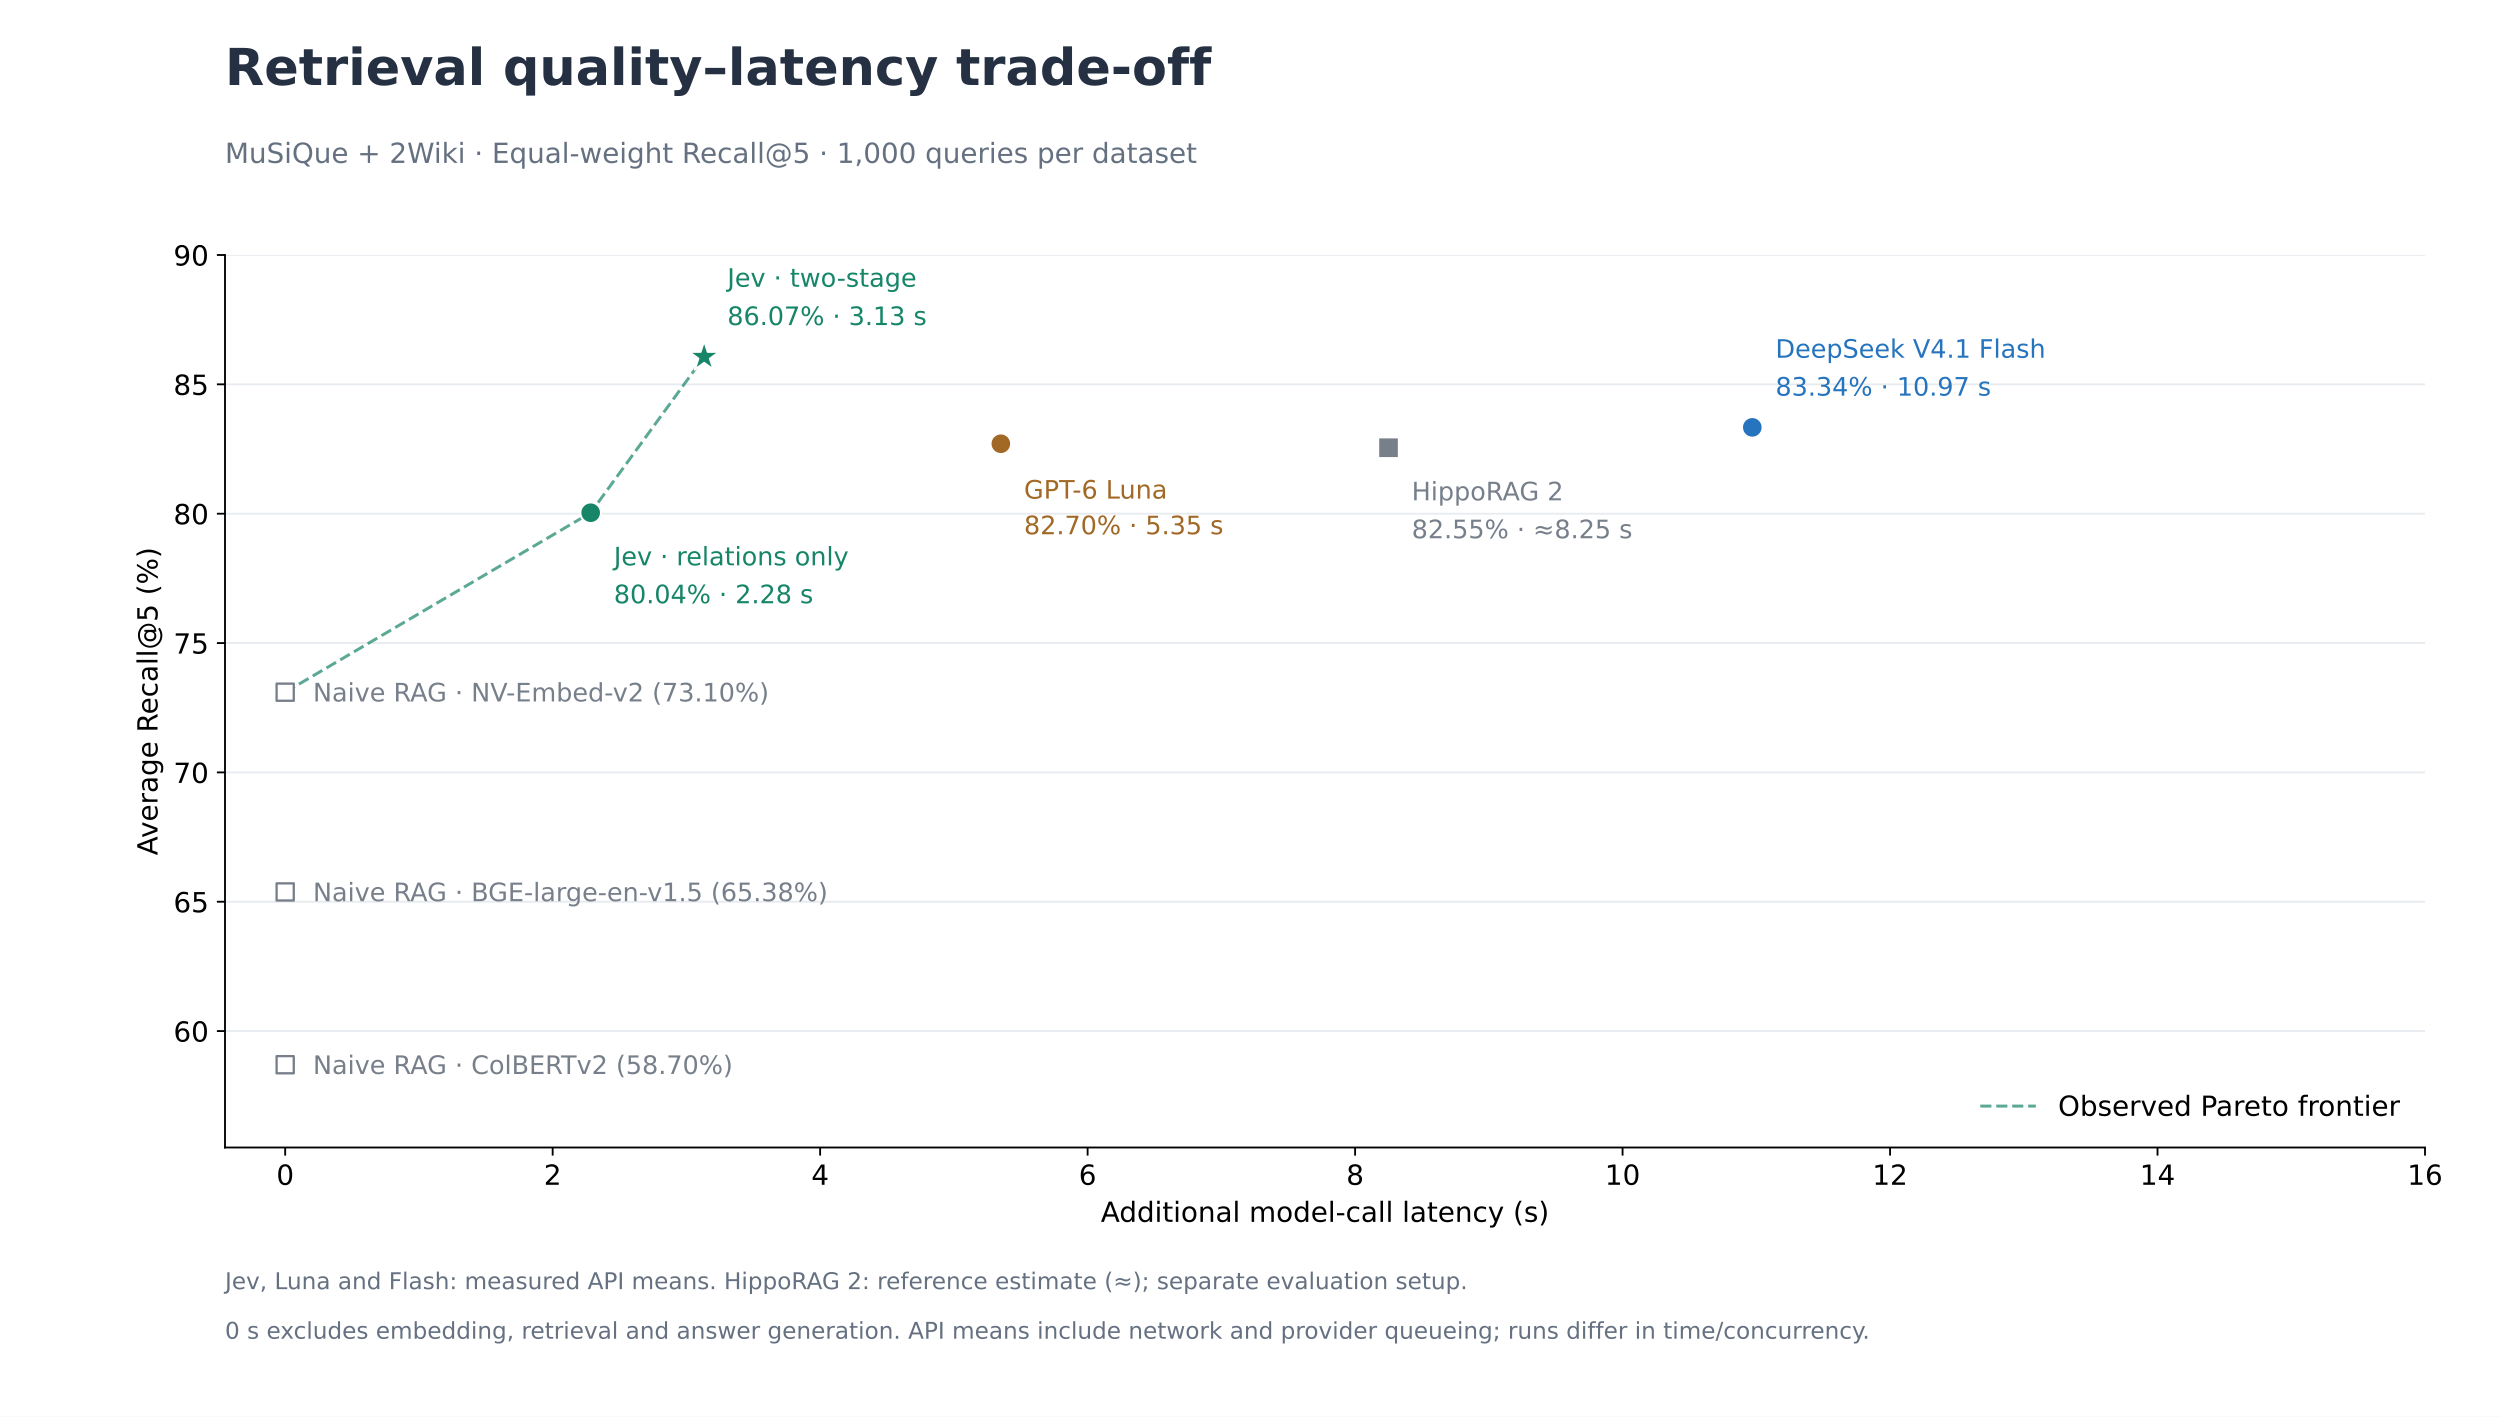
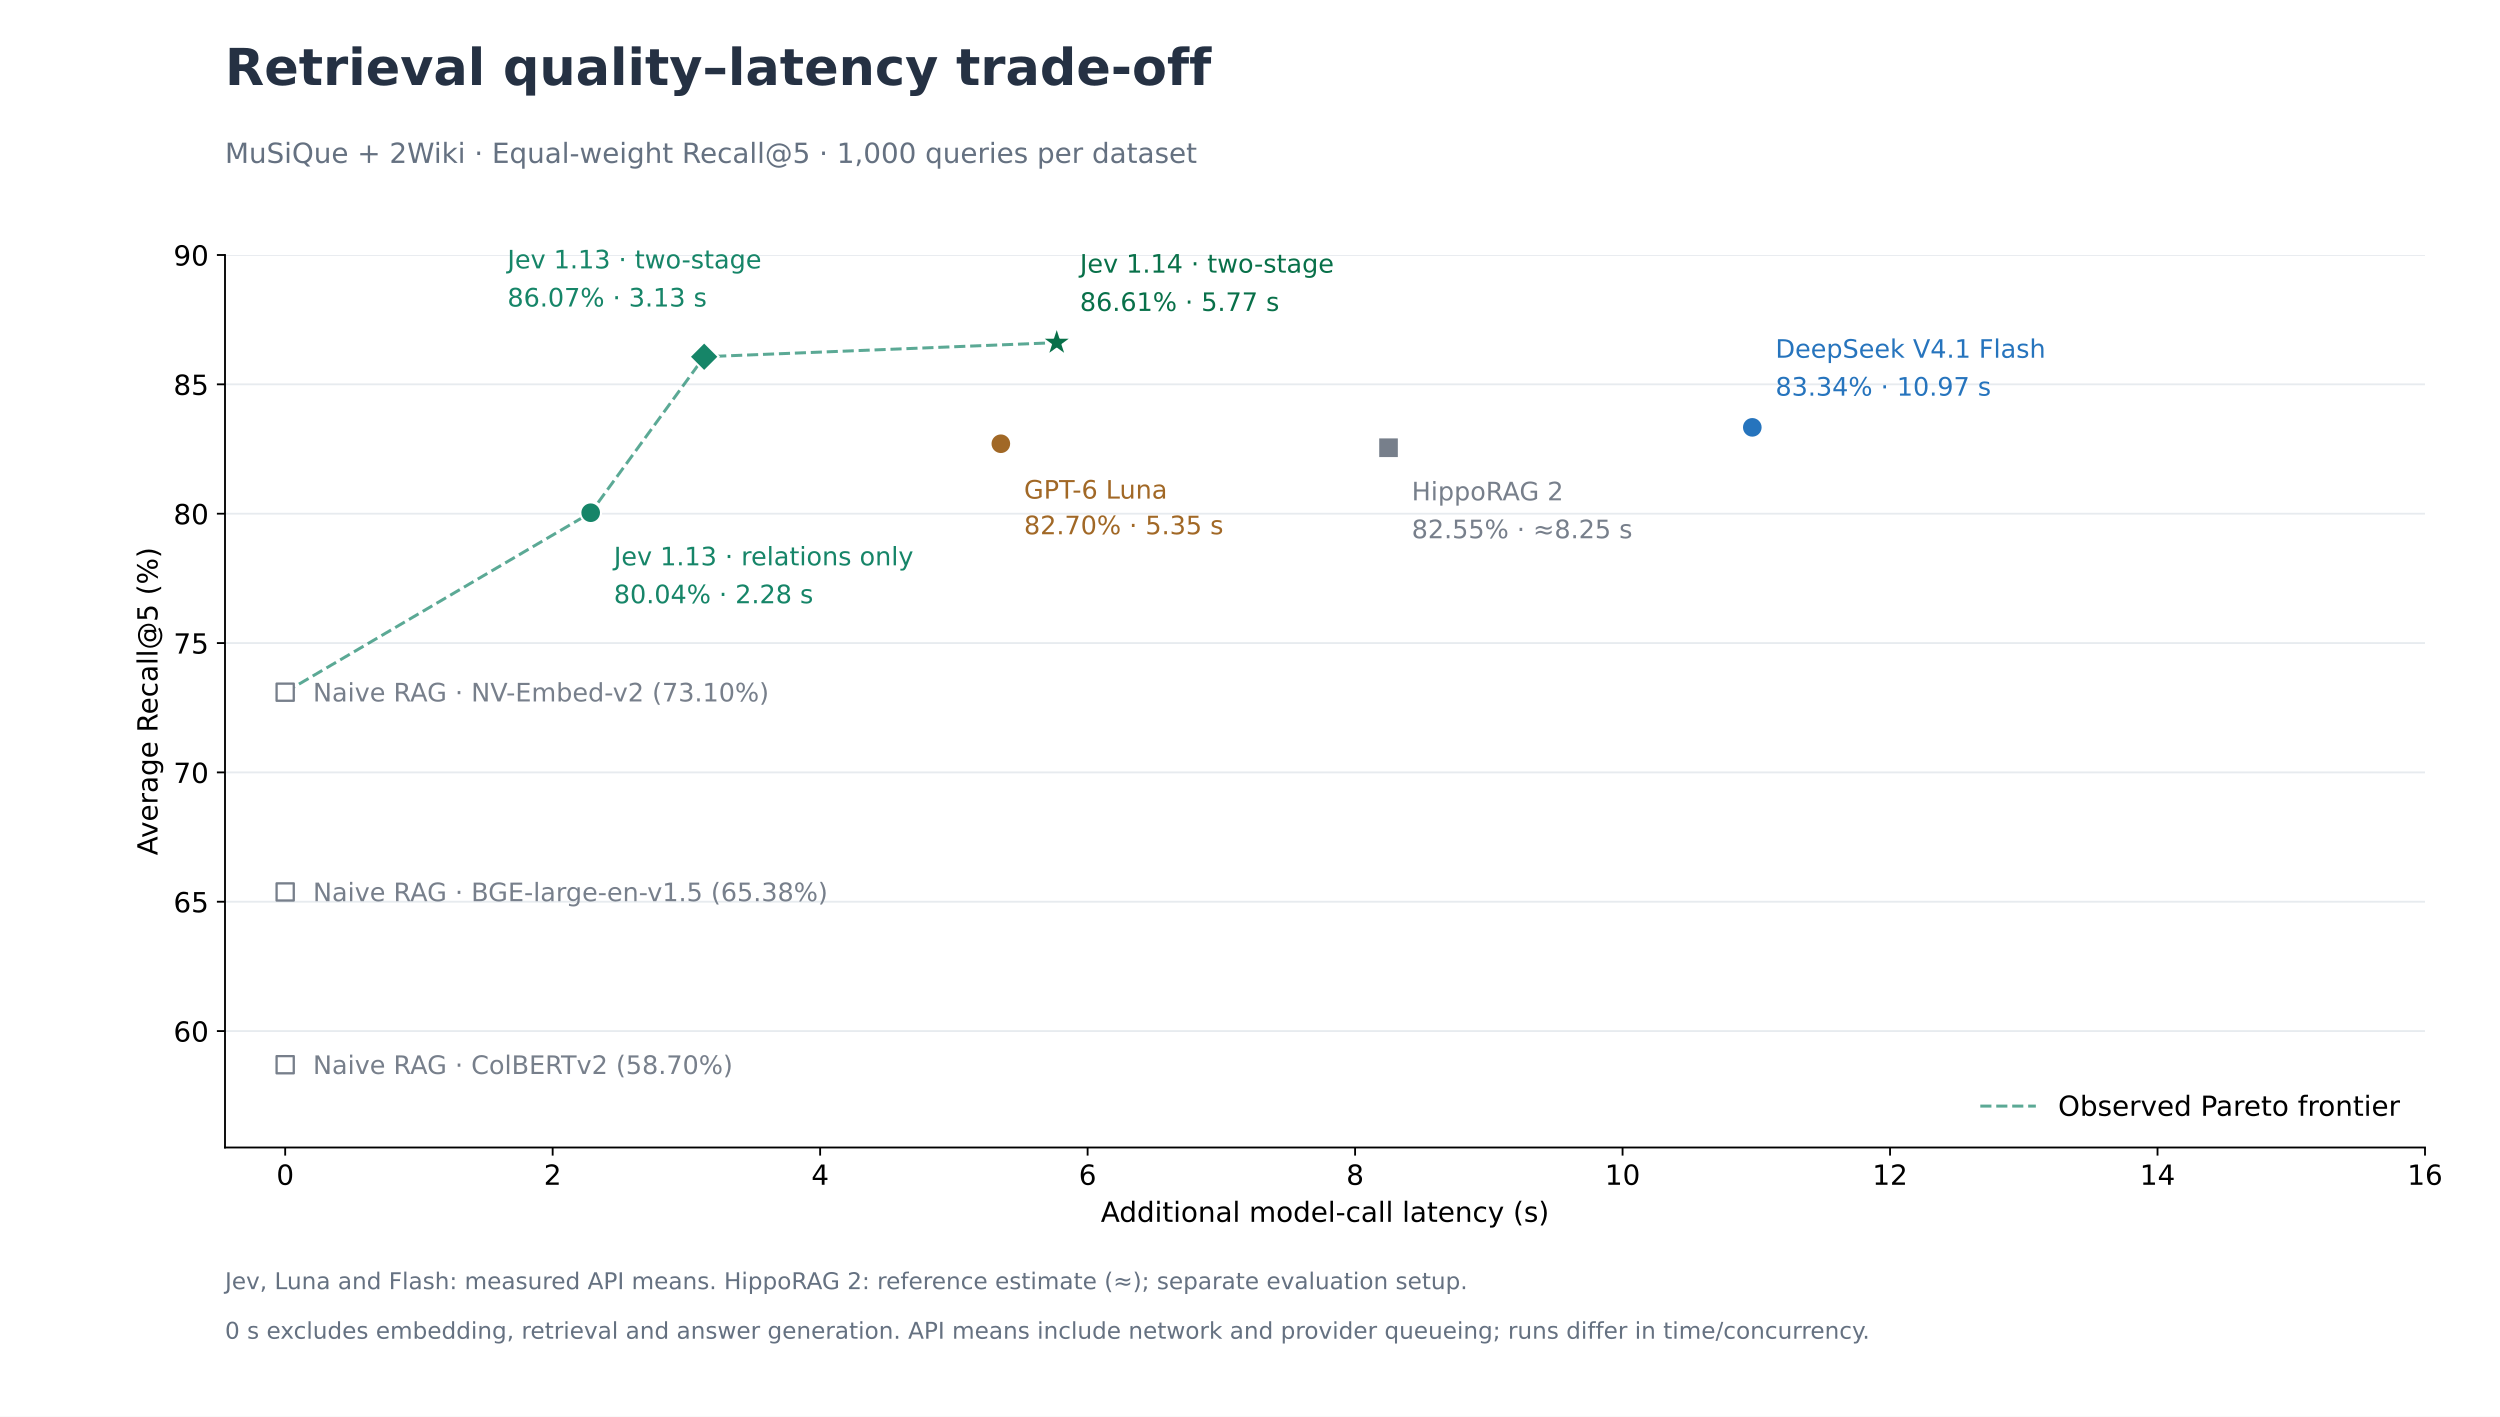
<svg xmlns="http://www.w3.org/2000/svg" xmlns:xlink="http://www.w3.org/1999/xlink" width="1080pt" height="612pt" viewBox="0 0 1080 612" version="1.1">
  <defs>
    <style type="text/css">*{stroke-linejoin: round; stroke-linecap: butt}</style>
  </defs>
  <g id="figure_1">
    <g id="patch_1">
      <path d="M 0 612 L 1080 612 L 1080 0 L 0 0 z " style="fill: #ffffff" />
    </g>
    <g id="axes_1">
      <g id="patch_2">
        <path d="M 97.2 495.72 L 1047.6 495.72 L 1047.6 110.16 L 97.2 110.16 z " style="fill: #ffffff" />
      </g>
      <g id="matplotlib.axis_1">
        <g id="xtick_1">
          <g id="line2d_1">
            <defs>
              <path id="m1e54ec5eb8" d="M 0 0 L 0 3.5 " style="stroke: #000000; stroke-width: 0.8" />
            </defs>
            <g>
              <use xlink:href="#m1e54ec5eb8" x="123.199" y="495.72" style="stroke: #000000; stroke-width: 0.8" />
            </g>
          </g>
          <g id="text_1">
            <text style="font-size: 12px; font-family: 'DejaVu Sans'; text-anchor: middle" x="123.199" y="511.837" transform="rotate(-0 123.1988 511.8372)">0</text>
          </g>
        </g>
        <g id="xtick_2">
          <g id="line2d_2">
            <g>
              <use xlink:href="#m1e54ec5eb8" x="238.749" y="495.72" style="stroke: #000000; stroke-width: 0.8" />
            </g>
          </g>
          <g id="text_2">
            <text style="font-size: 12px; font-family: 'DejaVu Sans'; text-anchor: middle" x="238.749" y="511.837" transform="rotate(-0 238.7489 511.8372)">2</text>
          </g>
        </g>
        <g id="xtick_3">
          <g id="line2d_3">
            <g>
              <use xlink:href="#m1e54ec5eb8" x="354.299" y="495.72" style="stroke: #000000; stroke-width: 0.8" />
            </g>
          </g>
          <g id="text_3">
            <text style="font-size: 12px; font-family: 'DejaVu Sans'; text-anchor: middle" x="354.299" y="511.837" transform="rotate(-0 354.2991 511.8372)">4</text>
          </g>
        </g>
        <g id="xtick_4">
          <g id="line2d_4">
            <g>
              <use xlink:href="#m1e54ec5eb8" x="469.849" y="495.72" style="stroke: #000000; stroke-width: 0.8" />
            </g>
          </g>
          <g id="text_4">
            <text style="font-size: 12px; font-family: 'DejaVu Sans'; text-anchor: middle" x="469.849" y="511.837" transform="rotate(-0 469.8492 511.8372)">6</text>
          </g>
        </g>
        <g id="xtick_5">
          <g id="line2d_5">
            <g>
              <use xlink:href="#m1e54ec5eb8" x="585.399" y="495.72" style="stroke: #000000; stroke-width: 0.8" />
            </g>
          </g>
          <g id="text_5">
            <text style="font-size: 12px; font-family: 'DejaVu Sans'; text-anchor: middle" x="585.399" y="511.837" transform="rotate(-0 585.3994 511.8372)">8</text>
          </g>
        </g>
        <g id="xtick_6">
          <g id="line2d_6">
            <g>
              <use xlink:href="#m1e54ec5eb8" x="700.95" y="495.72" style="stroke: #000000; stroke-width: 0.8" />
            </g>
          </g>
          <g id="text_6">
            <text style="font-size: 12px; font-family: 'DejaVu Sans'; text-anchor: middle" x="700.95" y="511.837" transform="rotate(-0 700.9495 511.8372)">10</text>
          </g>
        </g>
        <g id="xtick_7">
          <g id="line2d_7">
            <g>
              <use xlink:href="#m1e54ec5eb8" x="816.5" y="495.72" style="stroke: #000000; stroke-width: 0.8" />
            </g>
          </g>
          <g id="text_7">
            <text style="font-size: 12px; font-family: 'DejaVu Sans'; text-anchor: middle" x="816.5" y="511.837" transform="rotate(-0 816.4997 511.8372)">12</text>
          </g>
        </g>
        <g id="xtick_8">
          <g id="line2d_8">
            <g>
              <use xlink:href="#m1e54ec5eb8" x="932.05" y="495.72" style="stroke: #000000; stroke-width: 0.8" />
            </g>
          </g>
          <g id="text_8">
            <text style="font-size: 12px; font-family: 'DejaVu Sans'; text-anchor: middle" x="932.05" y="511.837" transform="rotate(-0 932.0498 511.8372)">14</text>
          </g>
        </g>
        <g id="xtick_9">
          <g id="line2d_9">
            <g>
              <use xlink:href="#m1e54ec5eb8" x="1047.6" y="495.72" style="stroke: #000000; stroke-width: 0.8" />
            </g>
          </g>
          <g id="text_9">
            <text style="font-size: 12px; font-family: 'DejaVu Sans'; text-anchor: middle" x="1047.6" y="511.837" transform="rotate(-0 1047.6 511.8372)">16</text>
          </g>
        </g>
        <g id="text_10">
          <text style="font-size: 12px; font-family: 'DejaVu Sans'; text-anchor: middle" x="572.4" y="527.838" transform="rotate(-0 572.4 527.8381)">Additional model-call latency (s)</text>
        </g>
      </g>
      <g id="matplotlib.axis_2">
        <g id="ytick_1">
          <g id="line2d_10">
            <path d="M 97.2 445.43 L 1047.6 445.43 " clip-path="url(#pfb3f67a1a0)" style="fill: none; stroke: #e7ebef; stroke-width: 0.8; stroke-linecap: square" />
          </g>
          <g id="line2d_11">
            <defs>
              <path id="m7e8e1ccff5" d="M 0 0 L -3.5 0 " style="stroke: #000000; stroke-width: 0.8" />
            </defs>
            <g>
              <use xlink:href="#m7e8e1ccff5" x="97.2" y="445.43" style="stroke: #000000; stroke-width: 0.8" />
            </g>
          </g>
          <g id="text_11">
            <text style="font-size: 12px; font-family: 'DejaVu Sans'; text-anchor: end" x="90.2" y="449.988" transform="rotate(-0 90.2 449.9882)">60</text>
          </g>
        </g>
        <g id="ytick_2">
          <g id="line2d_12">
            <path d="M 97.2 389.551 L 1047.6 389.551 " clip-path="url(#pfb3f67a1a0)" style="fill: none; stroke: #e7ebef; stroke-width: 0.8; stroke-linecap: square" />
          </g>
          <g id="line2d_13">
            <g>
              <use xlink:href="#m7e8e1ccff5" x="97.2" y="389.551" style="stroke: #000000; stroke-width: 0.8" />
            </g>
          </g>
          <g id="text_12">
            <text style="font-size: 12px; font-family: 'DejaVu Sans'; text-anchor: end" x="90.2" y="394.11" transform="rotate(-0 90.2 394.1099)">65</text>
          </g>
        </g>
        <g id="ytick_3">
          <g id="line2d_14">
            <path d="M 97.2 333.673 L 1047.6 333.673 " clip-path="url(#pfb3f67a1a0)" style="fill: none; stroke: #e7ebef; stroke-width: 0.8; stroke-linecap: square" />
          </g>
          <g id="line2d_15">
            <g>
              <use xlink:href="#m7e8e1ccff5" x="97.2" y="333.673" style="stroke: #000000; stroke-width: 0.8" />
            </g>
          </g>
          <g id="text_13">
            <text style="font-size: 12px; font-family: 'DejaVu Sans'; text-anchor: end" x="90.2" y="338.232" transform="rotate(-0 90.2 338.2316)">70</text>
          </g>
        </g>
        <g id="ytick_4">
          <g id="line2d_16">
            <path d="M 97.2 277.795 L 1047.6 277.795 " clip-path="url(#pfb3f67a1a0)" style="fill: none; stroke: #e7ebef; stroke-width: 0.8; stroke-linecap: square" />
          </g>
          <g id="line2d_17">
            <g>
              <use xlink:href="#m7e8e1ccff5" x="97.2" y="277.795" style="stroke: #000000; stroke-width: 0.8" />
            </g>
          </g>
          <g id="text_14">
            <text style="font-size: 12px; font-family: 'DejaVu Sans'; text-anchor: end" x="90.2" y="282.353" transform="rotate(-0 90.2 282.3534)">75</text>
          </g>
        </g>
        <g id="ytick_5">
          <g id="line2d_18">
            <path d="M 97.2 221.917 L 1047.6 221.917 " clip-path="url(#pfb3f67a1a0)" style="fill: none; stroke: #e7ebef; stroke-width: 0.8; stroke-linecap: square" />
          </g>
          <g id="line2d_19">
            <g>
              <use xlink:href="#m7e8e1ccff5" x="97.2" y="221.917" style="stroke: #000000; stroke-width: 0.8" />
            </g>
          </g>
          <g id="text_15">
            <text style="font-size: 12px; font-family: 'DejaVu Sans'; text-anchor: end" x="90.2" y="226.475" transform="rotate(-0 90.2 226.4751)">80</text>
          </g>
        </g>
        <g id="ytick_6">
          <g id="line2d_20">
            <path d="M 97.2 166.038 L 1047.6 166.038 " clip-path="url(#pfb3f67a1a0)" style="fill: none; stroke: #e7ebef; stroke-width: 0.8; stroke-linecap: square" />
          </g>
          <g id="line2d_21">
            <g>
              <use xlink:href="#m7e8e1ccff5" x="97.2" y="166.038" style="stroke: #000000; stroke-width: 0.8" />
            </g>
          </g>
          <g id="text_16">
            <text style="font-size: 12px; font-family: 'DejaVu Sans'; text-anchor: end" x="90.2" y="170.597" transform="rotate(-0 90.2 170.5969)">85</text>
          </g>
        </g>
        <g id="ytick_7">
          <g id="line2d_22">
            <path d="M 97.2 110.16 L 1047.6 110.16 " clip-path="url(#pfb3f67a1a0)" style="fill: none; stroke: #e7ebef; stroke-width: 0.8; stroke-linecap: square" />
          </g>
          <g id="line2d_23">
            <g>
              <use xlink:href="#m7e8e1ccff5" x="97.2" y="110.16" style="stroke: #000000; stroke-width: 0.8" />
            </g>
          </g>
          <g id="text_17">
            <text style="font-size: 12px; font-family: 'DejaVu Sans'; text-anchor: end" x="90.2" y="114.719" transform="rotate(-0 90.2 114.7186)">90</text>
          </g>
        </g>
        <g id="text_18">
          <text style="font-size: 12px; font-family: 'DejaVu Sans'; text-anchor: middle" x="68.047" y="302.94" transform="rotate(-90 68.04719 302.94)">Average Recall@5 (%)</text>
        </g>
      </g>
      <g id="line2d_24">
-         <path d="M 123.199 299.029 L 255.175 221.497 L 304.196 154.118 " clip-path="url(#pfb3f67a1a0)" style="fill: none; stroke-dasharray: 4.81,2.08; stroke-dashoffset: 0; stroke: #168568; stroke-opacity: 0.7; stroke-width: 1.3" />
+         <path d="M 123.199 299.029 L 255.175 221.497 L 304.196 154.118 L 456.506 148.018 " clip-path="url(#pfb3f67a1a0)" style="fill: none; stroke-dasharray: 4.81,2.08; stroke-dashoffset: 0; stroke: #168568; stroke-opacity: 0.7; stroke-width: 1.3" />
      </g>
      <g id="patch_3">
        <path d="M 97.2 495.72 L 97.2 110.16 " style="fill: none; stroke: #000000; stroke-width: 0.8; stroke-linejoin: miter; stroke-linecap: square" />
      </g>
      <g id="patch_4">
        <path d="M 97.2 495.72 L 1047.6 495.72 " style="fill: none; stroke: #000000; stroke-width: 0.8; stroke-linejoin: miter; stroke-linecap: square" />
      </g>
      <g id="text_19">
        <text style="font-size: 11px; font-family: 'DejaVu Sans'; fill: #777f8b" transform="translate(609.8432 216.1539)">HippoRAG 2</text>
        <text style="font-size: 11px; font-family: 'DejaVu Sans'; fill: #777f8b" transform="translate(609.8432 232.5224)">82.55% · ≈8.25 s</text>
      </g>
      <g id="text_20">
-         <text style="font-size: 11px; font-family: 'DejaVu Sans'; fill: #168568" transform="translate(265.175 244.2327)">Jev · relations only</text>
+         <text style="font-size: 11px; font-family: 'DejaVu Sans'; fill: #168568" transform="translate(265.175 244.2327)">Jev 1.13 · relations only</text>
        <text style="font-size: 11px; font-family: 'DejaVu Sans'; fill: #168568" transform="translate(265.175 260.6013)">80.04% · 2.28 s</text>
      </g>
      <g id="text_21">
-         <text style="font-size: 11px; font-family: 'DejaVu Sans'; fill: #168568" transform="translate(314.1957 123.8836)">Jev · two-stage</text>
-         <text style="font-size: 11px; font-family: 'DejaVu Sans'; fill: #168568" transform="translate(314.1957 140.4214)">86.07% · 3.13 s</text>
+         <text style="font-size: 11px; font-family: 'DejaVu Sans'; fill: #168568" transform="translate(219.1957 115.9558)">Jev 1.13 · two-stage</text>
+         <text style="font-size: 11px; font-family: 'DejaVu Sans'; fill: #168568" transform="translate(219.1957 132.4214)">86.07% · 3.13 s</text>
      </g>
      <g id="text_22">
        <text style="font-size: 11px; font-family: 'DejaVu Sans'; fill: #a16826" transform="translate(442.3632 215.3995)">GPT-6 Luna</text>
        <text style="font-size: 11px; font-family: 'DejaVu Sans'; fill: #a16826" transform="translate(442.3632 230.7995)">82.70% · 5.35 s</text>
      </g>
      <g id="text_23">
        <text style="font-size: 11px; font-family: 'DejaVu Sans'; fill: #2674bd" transform="translate(766.9934 154.5531)">DeepSeek V4.1 Flash</text>
        <text style="font-size: 11px; font-family: 'DejaVu Sans'; fill: #2674bd" transform="translate(766.9934 170.9216)">83.34% · 10.97 s</text>
      </g>
      <g id="text_24">
+         <text style="font-size: 11px; font-family: 'DejaVu Sans'; fill: #087049" transform="translate(466.5063 117.7835)">Jev 1.14 · two-stage</text>
+         <text style="font-size: 11px; font-family: 'DejaVu Sans'; fill: #087049" transform="translate(466.5063 134.3213)">86.61% · 5.77 s</text>
+       </g>
+       <g id="text_25">
        <text style="font-size: 11px; font-family: 'DejaVu Sans'; text-anchor: start; fill: #777f8b" x="135.199" y="303.029" transform="rotate(-0 135.1988 303.0285)">Naive RAG · NV-Embed-v2  (73.10%)</text>
      </g>
-       <g id="text_25">
+       <g id="text_26">
        <text style="font-size: 11px; font-family: 'DejaVu Sans'; text-anchor: start; fill: #777f8b" x="135.199" y="389.314" transform="rotate(-0 135.1988 389.3139)">Naive RAG · BGE-large-en-v1.5  (65.38%)</text>
      </g>
-       <g id="text_26">
+       <g id="text_27">
        <text style="font-size: 11px; font-family: 'DejaVu Sans'; text-anchor: start; fill: #777f8b" x="135.199" y="463.958" transform="rotate(-0 135.1988 463.9579)">Naive RAG · ColBERTv2  (58.70%)</text>
      </g>
      <g id="PathCollection_1">
        <defs>
          <path id="m767e650826" d="M -4.472 4.472 L 4.472 4.472 L 4.472 -4.472 L -4.472 -4.472 z " style="stroke: #ffffff; stroke-width: 0.9" />
        </defs>
        <g clip-path="url(#pfb3f67a1a0)">
          <use xlink:href="#m767e650826" x="599.843" y="193.419" style="fill: #777f8b; stroke: #ffffff; stroke-width: 0.9" />
        </g>
      </g>
      <g id="PathCollection_2">
        <defs>
          <path id="mdcc981d774" d="M 0 4.472 C 1.186 4.472 2.324 4.001 3.162 3.162 C 4.001 2.324 4.472 1.186 4.472 0 C 4.472 -1.186 4.001 -2.324 3.162 -3.162 C 2.324 -4.001 1.186 -4.472 0 -4.472 C -1.186 -4.472 -2.324 -4.001 -3.162 -3.162 C -4.001 -2.324 -4.472 -1.186 -4.472 0 C -4.472 1.186 -4.001 2.324 -3.162 3.162 C -2.324 4.001 -1.186 4.472 0 4.472 z " style="stroke: #ffffff; stroke-width: 0.9" />
        </defs>
        <g clip-path="url(#pfb3f67a1a0)">
          <use xlink:href="#mdcc981d774" x="255.175" y="221.497" style="fill: #168568; stroke: #ffffff; stroke-width: 0.9" />
        </g>
      </g>
      <g id="PathCollection_3">
        <defs>
-           <path id="mfa49a455e4" d="M 0 -6.892 L -1.547 -2.13 L -6.555 -2.13 L -2.504 0.813 L -4.051 5.576 L -0 2.633 L 4.051 5.576 L 2.504 0.813 L 6.555 -2.13 L 1.547 -2.13 z " style="stroke: #ffffff; stroke-width: 0.9" />
-         </defs>
-         <g clip-path="url(#pfb3f67a1a0)">
-           <use xlink:href="#mfa49a455e4" x="304.196" y="154.118" style="fill: #168568; stroke: #ffffff; stroke-width: 0.9" />
+           <path id="m36a28b9472" d="M -0 6.325 L 6.325 0 L 0 -6.325 L -6.325 -0 z " style="stroke: #ffffff; stroke-width: 0.9" />
+         </defs>
+         <g clip-path="url(#pfb3f67a1a0)">
+           <use xlink:href="#m36a28b9472" x="304.196" y="154.118" style="fill: #168568; stroke: #ffffff; stroke-width: 0.9" />
        </g>
      </g>
      <g id="PathCollection_4">
        <defs>
          <path id="m23881a4830" d="M 0 4.472 C 1.186 4.472 2.324 4.001 3.162 3.162 C 4.001 2.324 4.472 1.186 4.472 0 C 4.472 -1.186 4.001 -2.324 3.162 -3.162 C 2.324 -4.001 1.186 -4.472 0 -4.472 C -1.186 -4.472 -2.324 -4.001 -3.162 -3.162 C -4.001 -2.324 -4.472 -1.186 -4.472 0 C -4.472 1.186 -4.001 2.324 -3.162 3.162 C -2.324 4.001 -1.186 4.472 0 4.472 z " style="stroke: #ffffff; stroke-width: 0.9" />
        </defs>
        <g clip-path="url(#pfb3f67a1a0)">
          <use xlink:href="#m23881a4830" x="432.363" y="191.696" style="fill: #a16826; stroke: #ffffff; stroke-width: 0.9" />
        </g>
      </g>
      <g id="PathCollection_5">
        <defs>
          <path id="m4d7c55c37c" d="M 0 4.472 C 1.186 4.472 2.324 4.001 3.162 3.162 C 4.001 2.324 4.472 1.186 4.472 0 C 4.472 -1.186 4.001 -2.324 3.162 -3.162 C 2.324 -4.001 1.186 -4.472 0 -4.472 C -1.186 -4.472 -2.324 -4.001 -3.162 -3.162 C -4.001 -2.324 -4.472 -1.186 -4.472 0 C -4.472 1.186 -4.001 2.324 -3.162 3.162 C -2.324 4.001 -1.186 4.472 0 4.472 z " style="stroke: #ffffff; stroke-width: 0.9" />
        </defs>
        <g clip-path="url(#pfb3f67a1a0)">
          <use xlink:href="#m4d7c55c37c" x="756.993" y="184.618" style="fill: #2674bd; stroke: #ffffff; stroke-width: 0.9" />
        </g>
      </g>
      <g id="PathCollection_6">
        <defs>
+           <path id="mb28cfb273e" d="M 0 -6.892 L -1.547 -2.13 L -6.555 -2.13 L -2.504 0.813 L -4.051 5.576 L -0 2.633 L 4.051 5.576 L 2.504 0.813 L 6.555 -2.13 L 1.547 -2.13 z " style="stroke: #ffffff; stroke-width: 0.9" />
+         </defs>
+         <g clip-path="url(#pfb3f67a1a0)">
+           <use xlink:href="#mb28cfb273e" x="456.506" y="148.018" style="fill: #087049; stroke: #ffffff; stroke-width: 0.9" />
+         </g>
+       </g>
+       <g id="PathCollection_7">
+         <defs>
          <path id="m077a5d3511" d="M -3.708 3.708 L 3.708 3.708 L 3.708 -3.708 L -3.708 -3.708 z " style="stroke: #777f8b" />
        </defs>
        <g clip-path="url(#pfb3f67a1a0)">
          <use xlink:href="#m077a5d3511" x="123.199" y="299.029" style="fill: #ffffff; stroke: #777f8b" />
        </g>
      </g>
-       <g id="PathCollection_7">
+       <g id="PathCollection_8">
        <g clip-path="url(#pfb3f67a1a0)">
          <use xlink:href="#m077a5d3511" x="123.199" y="385.314" style="fill: #ffffff; stroke: #777f8b" />
        </g>
      </g>
-       <g id="PathCollection_8">
+       <g id="PathCollection_9">
        <g clip-path="url(#pfb3f67a1a0)">
          <use xlink:href="#m077a5d3511" x="123.199" y="459.958" style="fill: #ffffff; stroke: #777f8b" />
        </g>
      </g>
      <g id="legend_1">
        <g id="line2d_25">
          <path d="M 855.489 477.837 L 867.489 477.837 L 879.489 477.837 " style="fill: none; stroke-dasharray: 4.81,2.08; stroke-dashoffset: 0; stroke: #168568; stroke-opacity: 0.7; stroke-width: 1.3" />
        </g>
-         <g id="text_27">
+         <g id="text_28">
          <text style="font-size: 12px; font-family: 'DejaVu Sans'; text-anchor: start" x="889.089" y="482.037" transform="rotate(-0 889.0894 482.0372)">Observed Pareto frontier</text>
        </g>
      </g>
    </g>
-     <g id="text_28">
+     <g id="text_29">
      <text style="font-weight: 700; font-size: 22px; font-family: 'DejaVu Sans'; text-anchor: start; fill: #253143" x="97.2" y="36.72" transform="rotate(-0 97.2 36.72)">Retrieval quality–latency trade-off</text>
    </g>
-     <g id="text_29">
+     <g id="text_30">
      <text style="font-size: 12px; font-family: 'DejaVu Sans'; text-anchor: start; fill: #657181" x="97.2" y="70.38" transform="rotate(-0 97.2 70.38)">MuSiQue + 2Wiki · Equal-weight Recall@5 · 1,000 queries per dataset</text>
    </g>
-     <g id="text_30">
+     <g id="text_31">
      <text style="font-size: 10px; font-family: 'DejaVu Sans'; text-anchor: start; fill: #657181" x="97.2" y="556.92" transform="rotate(-0 97.2 556.92)">Jev, Luna and Flash: measured API means. HippoRAG 2: reference estimate (≈); separate evaluation setup.</text>
    </g>
-     <g id="text_31">
+     <g id="text_32">
      <text style="font-size: 10px; font-family: 'DejaVu Sans'; text-anchor: start; fill: #657181" x="97.2" y="578.34" transform="rotate(-0 97.2 578.34)">0 s excludes embedding, retrieval and answer generation. API means include network and provider queueing; runs differ in time/concurrency.</text>
    </g>
  </g>
  <defs>
    <clipPath id="pfb3f67a1a0">
      <rect x="97.2" y="110.16" width="950.4" height="385.56" />
    </clipPath>
  </defs>
</svg>
